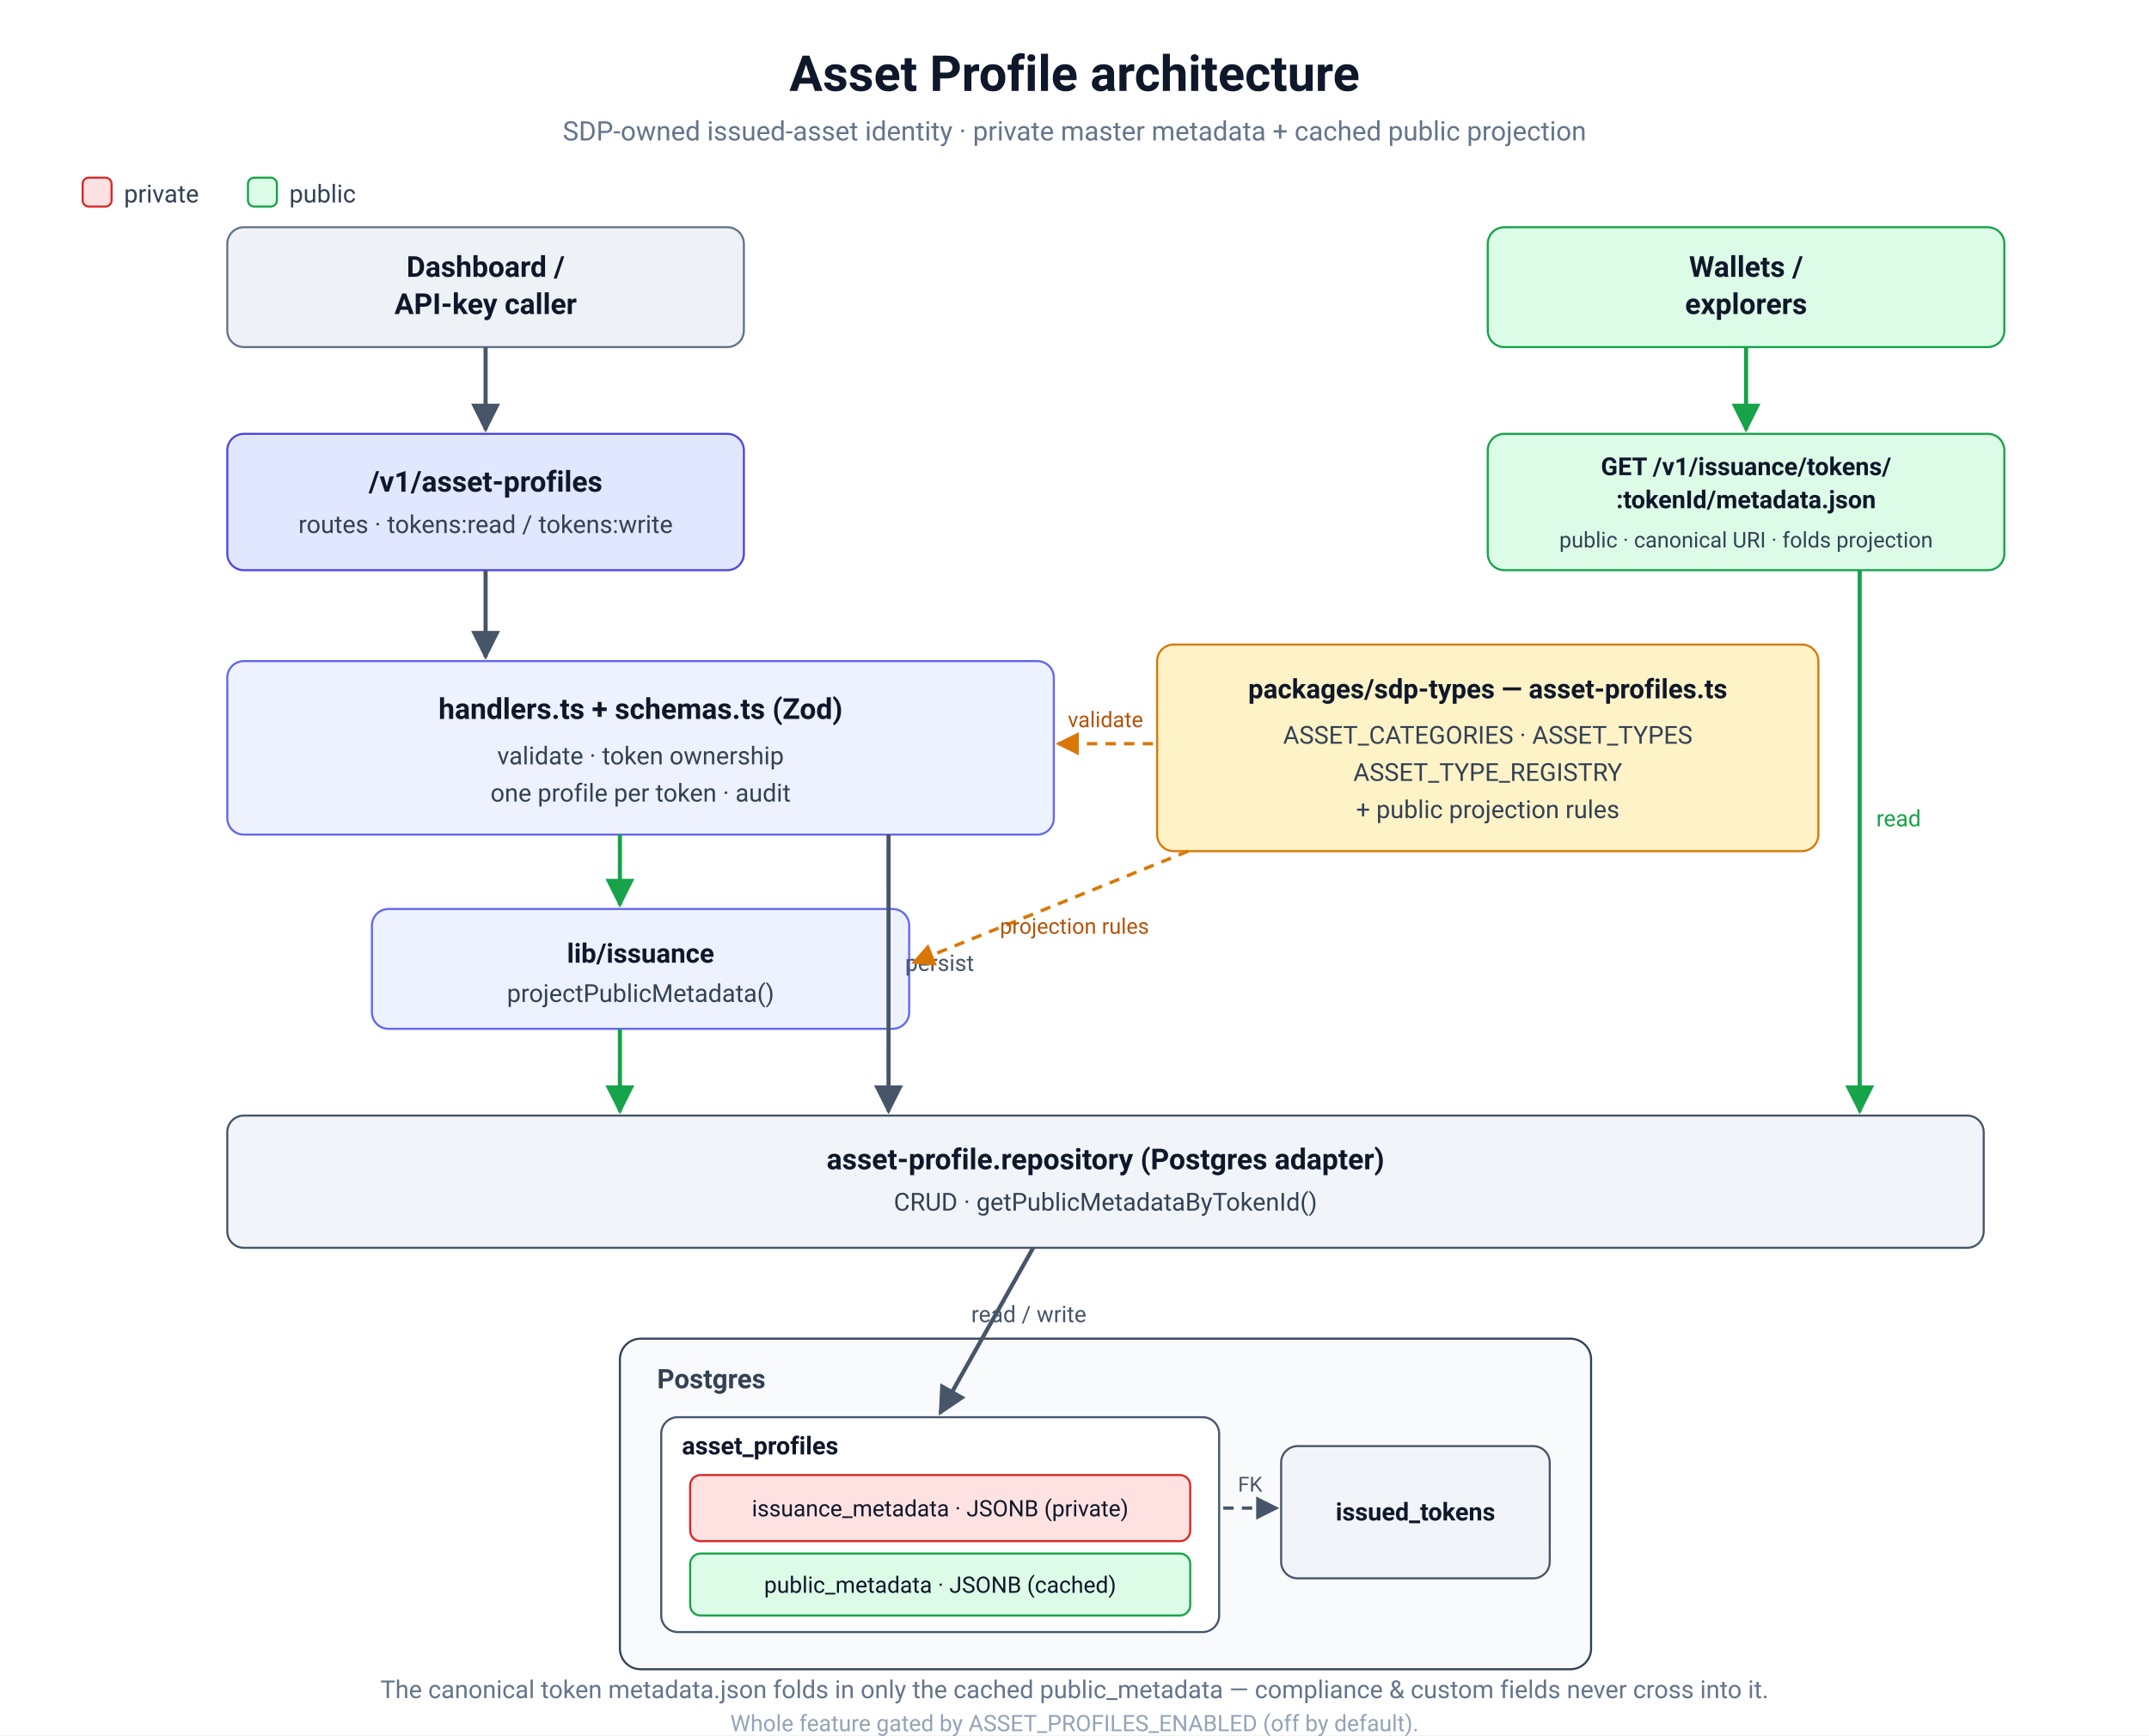
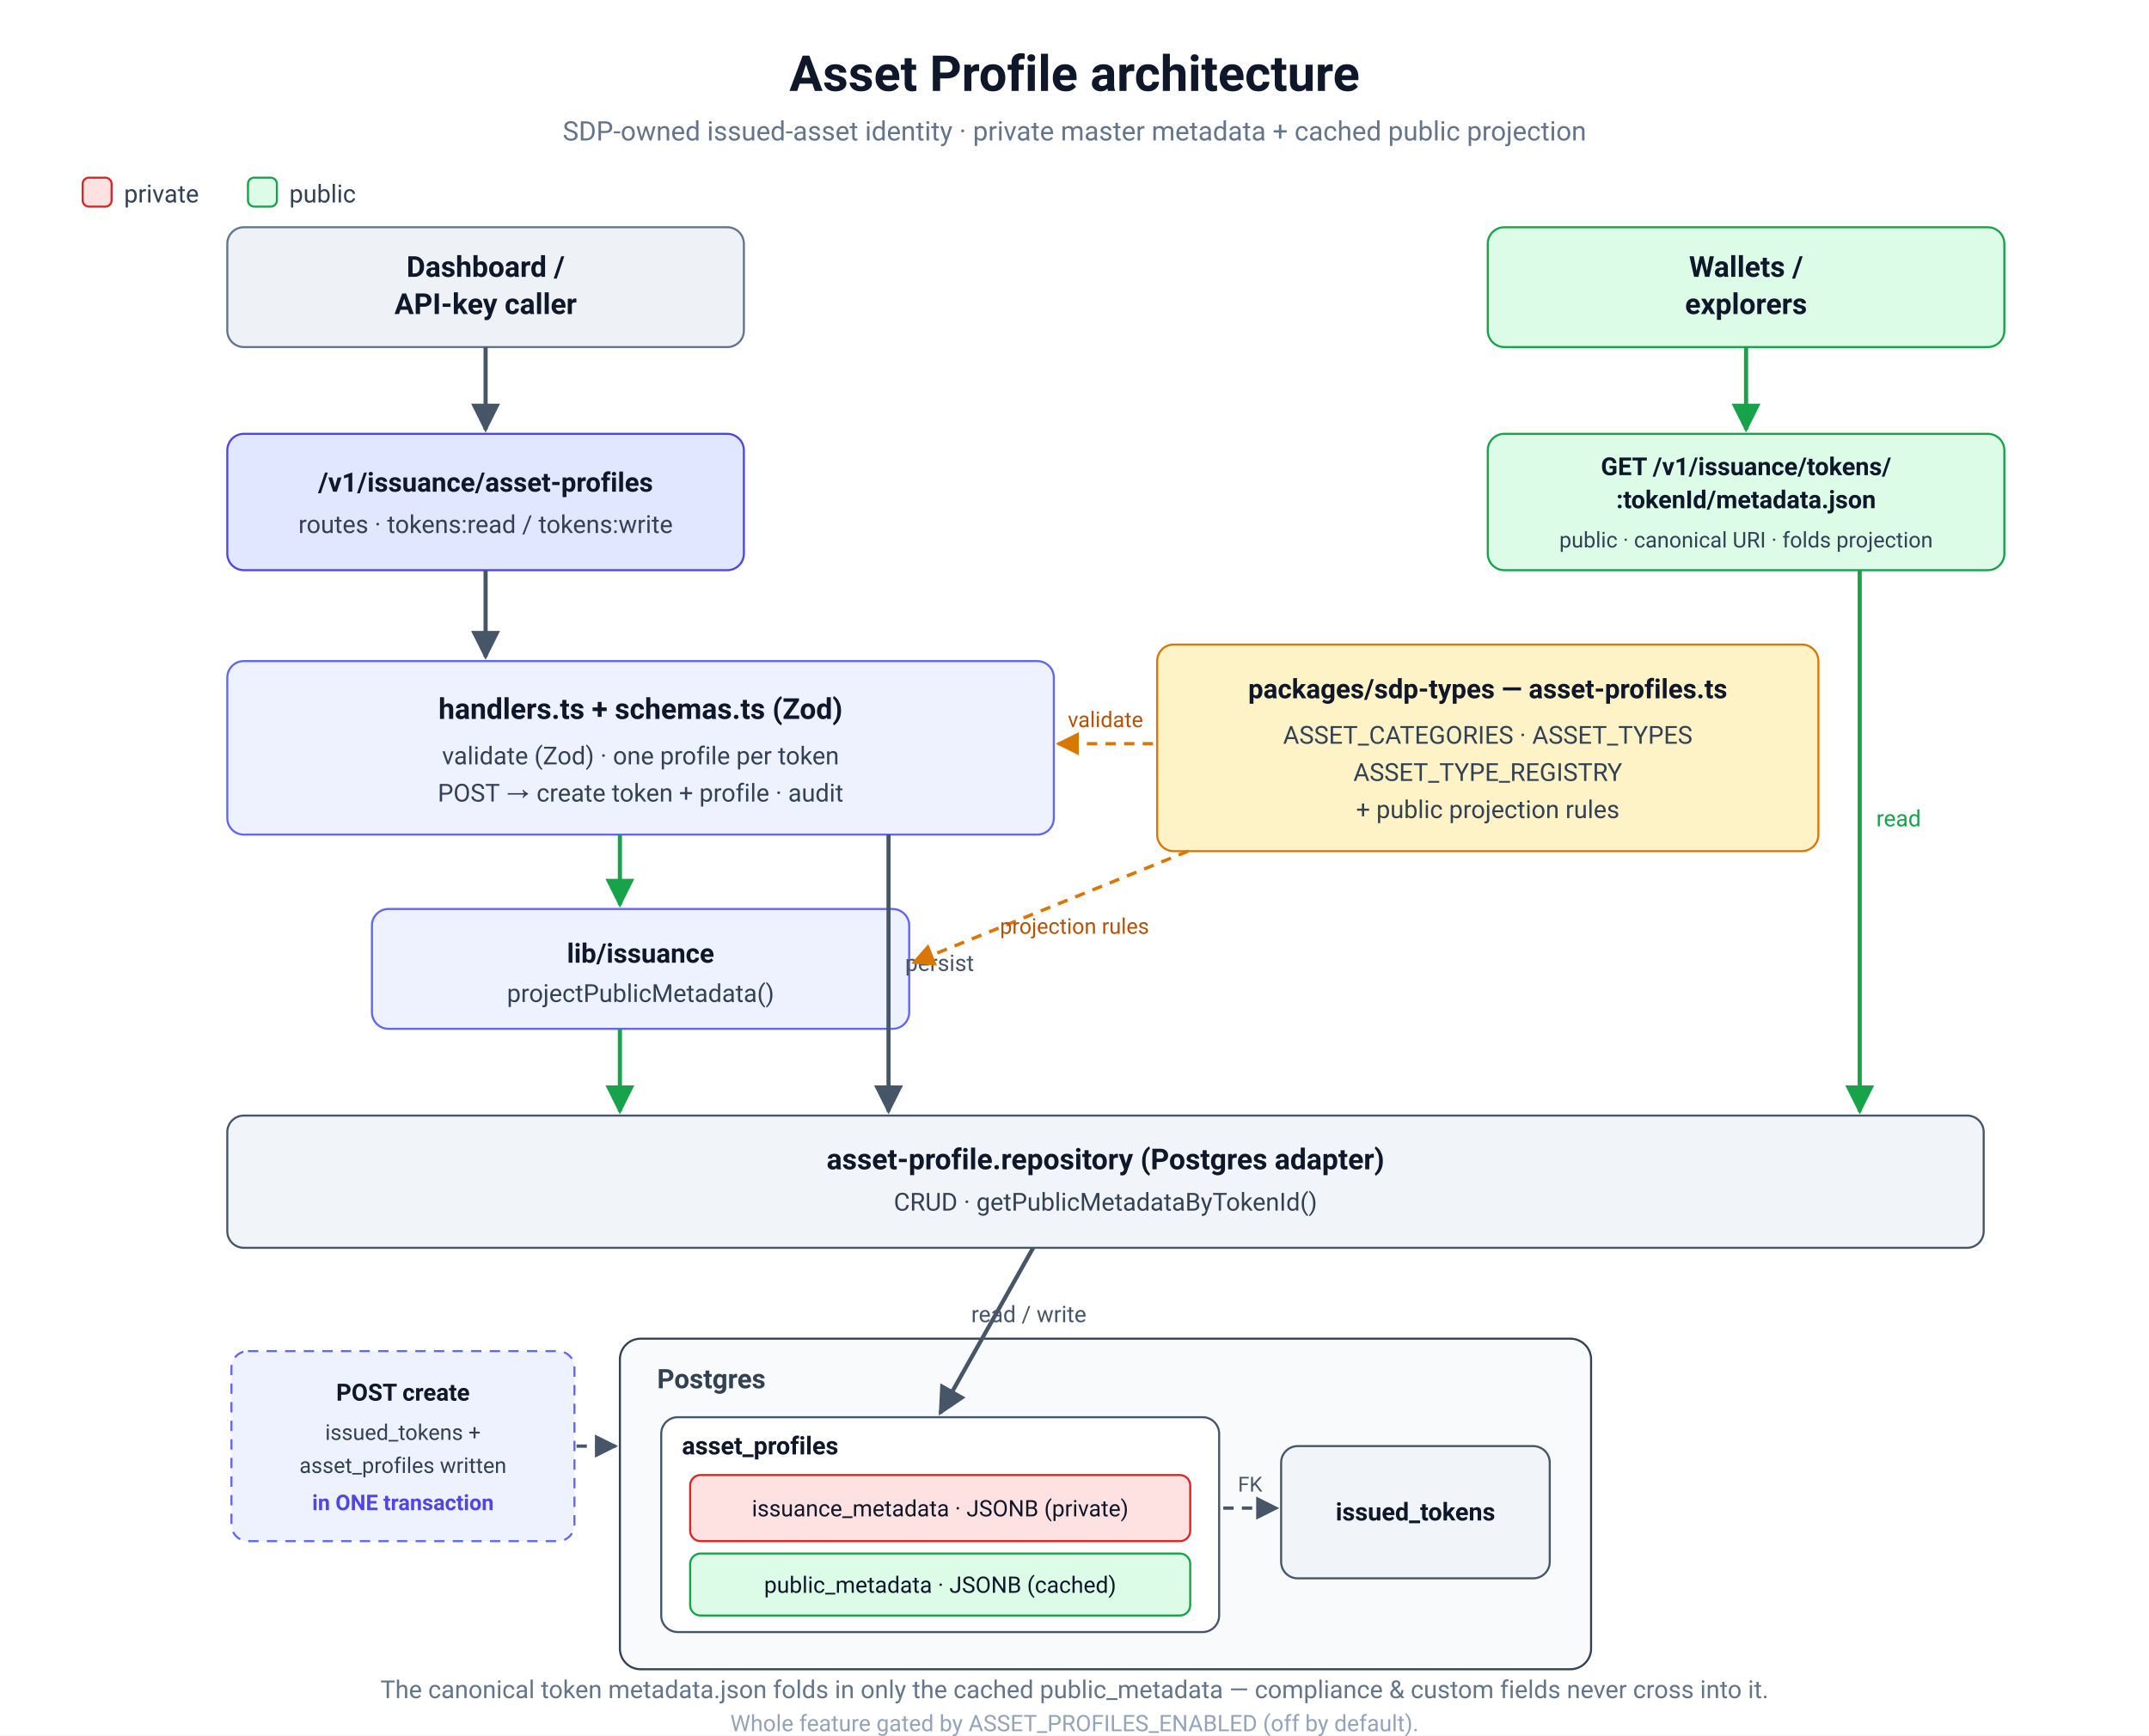
<svg xmlns="http://www.w3.org/2000/svg" width="1040" height="840" viewBox="0 0 1040 840" font-family="-apple-system, Segoe UI, Roboto, Helvetica, Arial, sans-serif">
  <defs>
    <marker id="aSlate" viewBox="0 0 10 10" refX="9" refY="5" markerWidth="7" markerHeight="7" orient="auto-start-reverse">
      <path d="M0,0 L10,5 L0,10 z" fill="#475569" />
    </marker>
    <marker id="aGreen" viewBox="0 0 10 10" refX="9" refY="5" markerWidth="7" markerHeight="7" orient="auto-start-reverse">
      <path d="M0,0 L10,5 L0,10 z" fill="#16a34a" />
    </marker>
    <marker id="aAmber" viewBox="0 0 10 10" refX="9" refY="5" markerWidth="7" markerHeight="7" orient="auto-start-reverse">
      <path d="M0,0 L10,5 L0,10 z" fill="#d97706" />
    </marker>
  </defs>
  <rect x="0" y="0" width="1040" height="840" fill="#ffffff" />
  <text x="520" y="44" text-anchor="middle" font-size="24" font-weight="700" fill="#0f172a">Asset Profile architecture</text>
  <text x="520" y="68" text-anchor="middle" font-size="13" fill="#64748b">SDP-owned issued-asset identity · private master metadata + cached public projection</text>
  <rect x="40" y="86" width="14" height="14" rx="3" fill="#fee2e2" stroke="#dc2626" />
  <text x="60" y="98" font-size="12" fill="#334155">private</text>
  <rect x="120" y="86" width="14" height="14" rx="3" fill="#dcfce7" stroke="#16a34a" />
  <text x="140" y="98" font-size="12" fill="#334155">public</text>
  <rect x="110" y="110" width="250" height="58" rx="8" fill="#eef2f7" stroke="#64748b" />
  <text x="235" y="134" text-anchor="middle" font-size="14" font-weight="600" fill="#0f172a">Dashboard /</text>
  <text x="235" y="152" text-anchor="middle" font-size="14" font-weight="600" fill="#0f172a">API-key caller</text>
  <rect x="720" y="110" width="250" height="58" rx="8" fill="#dcfce7" stroke="#16a34a" />
  <text x="845" y="134" text-anchor="middle" font-size="14" font-weight="600" fill="#0f172a">Wallets /</text>
  <text x="845" y="152" text-anchor="middle" font-size="14" font-weight="600" fill="#0f172a">explorers</text>
  <rect x="110" y="210" width="250" height="66" rx="8" fill="#e0e7ff" stroke="#4f46e5" />
-   <text x="235" y="238" text-anchor="middle" font-size="14" font-weight="700" fill="#0f172a">/v1/asset-profiles</text>
+   <text x="235" y="238" text-anchor="middle" font-size="13" font-weight="700" fill="#0f172a">/v1/issuance/asset-profiles</text>
  <text x="235" y="258" text-anchor="middle" font-size="12" fill="#334155">routes · tokens:read / tokens:write</text>
  <rect x="720" y="210" width="250" height="66" rx="8" fill="#dcfce7" stroke="#16a34a" />
  <text x="845" y="230" text-anchor="middle" font-size="12" font-weight="700" fill="#0f172a">GET /v1/issuance/tokens/</text>
  <text x="845" y="246" text-anchor="middle" font-size="12" font-weight="700" fill="#0f172a">:tokenId/metadata.json</text>
  <text x="845" y="265" text-anchor="middle" font-size="10.5" fill="#334155">public · canonical URI · folds projection</text>
  <rect x="110" y="320" width="400" height="84" rx="8" fill="#eef2ff" stroke="#6366f1" />
  <text x="310" y="348" text-anchor="middle" font-size="14" font-weight="700" fill="#0f172a">handlers.ts  +  schemas.ts (Zod)</text>
-   <text x="310" y="370" text-anchor="middle" font-size="12" fill="#334155">validate · token ownership</text>
-   <text x="310" y="388" text-anchor="middle" font-size="12" fill="#334155">one profile per token · audit</text>
+   <text x="310" y="370" text-anchor="middle" font-size="12" fill="#334155">validate (Zod) · one profile per token</text>
+   <text x="310" y="388" text-anchor="middle" font-size="12" fill="#334155">POST → create token + profile · audit</text>
  <rect x="560" y="312" width="320" height="100" rx="8" fill="#fef3c7" stroke="#d97706" />
  <text x="720" y="338" text-anchor="middle" font-size="13" font-weight="700" fill="#0f172a">packages/sdp-types — asset-profiles.ts</text>
  <text x="720" y="360" text-anchor="middle" font-size="12" fill="#334155">ASSET_CATEGORIES · ASSET_TYPES</text>
  <text x="720" y="378" text-anchor="middle" font-size="12" fill="#334155">ASSET_TYPE_REGISTRY</text>
  <text x="720" y="396" text-anchor="middle" font-size="12" fill="#334155">+ public projection rules</text>
  <rect x="180" y="440" width="260" height="58" rx="8" fill="#eef2ff" stroke="#6366f1" />
  <text x="310" y="466" text-anchor="middle" font-size="13" font-weight="700" fill="#0f172a">lib/issuance</text>
  <text x="310" y="485" text-anchor="middle" font-size="12" fill="#334155">projectPublicMetadata()</text>
  <rect x="110" y="540" width="850" height="64" rx="8" fill="#f1f5f9" stroke="#475569" />
  <text x="535" y="566" text-anchor="middle" font-size="14" font-weight="700" fill="#0f172a">asset-profile.repository  (Postgres adapter)</text>
  <text x="535" y="586" text-anchor="middle" font-size="12" fill="#334155">CRUD · getPublicMetadataByTokenId()</text>
  <rect x="300" y="648" width="470" height="160" rx="10" fill="#f8fafc" stroke="#334155" />
  <text x="318" y="672" font-size="13" font-weight="700" fill="#334155">Postgres</text>
  <rect x="320" y="686" width="270" height="104" rx="8" fill="#ffffff" stroke="#475569" />
  <text x="330" y="704" font-size="12" font-weight="700" fill="#0f172a">asset_profiles</text>
  <rect x="334" y="714" width="242" height="32" rx="5" fill="#fee2e2" stroke="#dc2626" />
  <text x="455" y="734" text-anchor="middle" font-size="11" fill="#0f172a">issuance_metadata · JSONB (private)</text>
  <rect x="334" y="752" width="242" height="30" rx="5" fill="#dcfce7" stroke="#16a34a" />
  <text x="455" y="771" text-anchor="middle" font-size="11" fill="#0f172a">public_metadata · JSONB (cached)</text>
  <rect x="620" y="700" width="130" height="64" rx="8" fill="#f1f5f9" stroke="#475569" />
  <text x="685" y="736" text-anchor="middle" font-size="12" font-weight="600" fill="#0f172a">issued_tokens</text>
+   <rect x="112" y="654" width="166" height="92" rx="8" fill="#eef2ff" stroke="#6366f1" stroke-dasharray="5 4" />
+   <text x="195" y="678" text-anchor="middle" font-size="11.5" font-weight="700" fill="#0f172a">POST create</text>
+   <text x="195" y="697" text-anchor="middle" font-size="10.5" fill="#334155">issued_tokens +</text>
+   <text x="195" y="713" text-anchor="middle" font-size="10.5" fill="#334155">asset_profiles written</text>
+   <text x="195" y="731" text-anchor="middle" font-size="10.5" font-weight="700" fill="#4f46e5">in ONE transaction</text>
+   <line x1="279" y1="700" x2="298" y2="700" stroke="#475569" stroke-width="1.6" stroke-dasharray="5 4" marker-end="url(#aSlate)" />
  <line x1="235" y1="168" x2="235" y2="208" stroke="#475569" stroke-width="2" marker-end="url(#aSlate)" />
  <line x1="845" y1="168" x2="845" y2="208" stroke="#16a34a" stroke-width="2" marker-end="url(#aGreen)" />
  <line x1="235" y1="276" x2="235" y2="318" stroke="#475569" stroke-width="2" marker-end="url(#aSlate)" />
  <line x1="300" y1="404" x2="300" y2="438" stroke="#16a34a" stroke-width="2" marker-end="url(#aGreen)" />
  <line x1="300" y1="498" x2="300" y2="538" stroke="#16a34a" stroke-width="2" marker-end="url(#aGreen)" />
  <line x1="430" y1="404" x2="430" y2="538" stroke="#475569" stroke-width="2" marker-end="url(#aSlate)" />
  <text x="438" y="470" font-size="11" fill="#475569">persist</text>
  <line x1="900" y1="276" x2="900" y2="538" stroke="#16a34a" stroke-width="2" marker-end="url(#aGreen)" />
  <text x="908" y="400" font-size="11" fill="#16a34a">read</text>
  <line x1="558" y1="360" x2="512" y2="360" stroke="#d97706" stroke-width="1.6" stroke-dasharray="5 4" marker-end="url(#aAmber)" />
  <text x="535" y="352" text-anchor="middle" font-size="10.5" fill="#b45309">validate</text>
  <line x1="575" y1="412" x2="442" y2="466" stroke="#d97706" stroke-width="1.6" stroke-dasharray="5 4" marker-end="url(#aAmber)" />
  <text x="520" y="452" text-anchor="middle" font-size="10.5" fill="#b45309">projection rules</text>
  <line x1="500" y1="604" x2="455" y2="684" stroke="#475569" stroke-width="2" marker-end="url(#aSlate)" />
  <text x="470" y="640" font-size="11" fill="#475569">read / write</text>
  <line x1="592" y1="730" x2="618" y2="730" stroke="#475569" stroke-width="1.6" stroke-dasharray="5 4" marker-end="url(#aSlate)" />
  <text x="605" y="722" text-anchor="middle" font-size="10" fill="#475569">FK</text>
  <text x="520" y="822" text-anchor="middle" font-size="12" fill="#64748b">The canonical token metadata.json folds in only the cached public_metadata — compliance &amp; custom fields never cross into it.</text>
  <text x="520" y="838" text-anchor="middle" font-size="11" fill="#94a3b8">Whole feature gated by ASSET_PROFILES_ENABLED (off by default).</text>
</svg>
